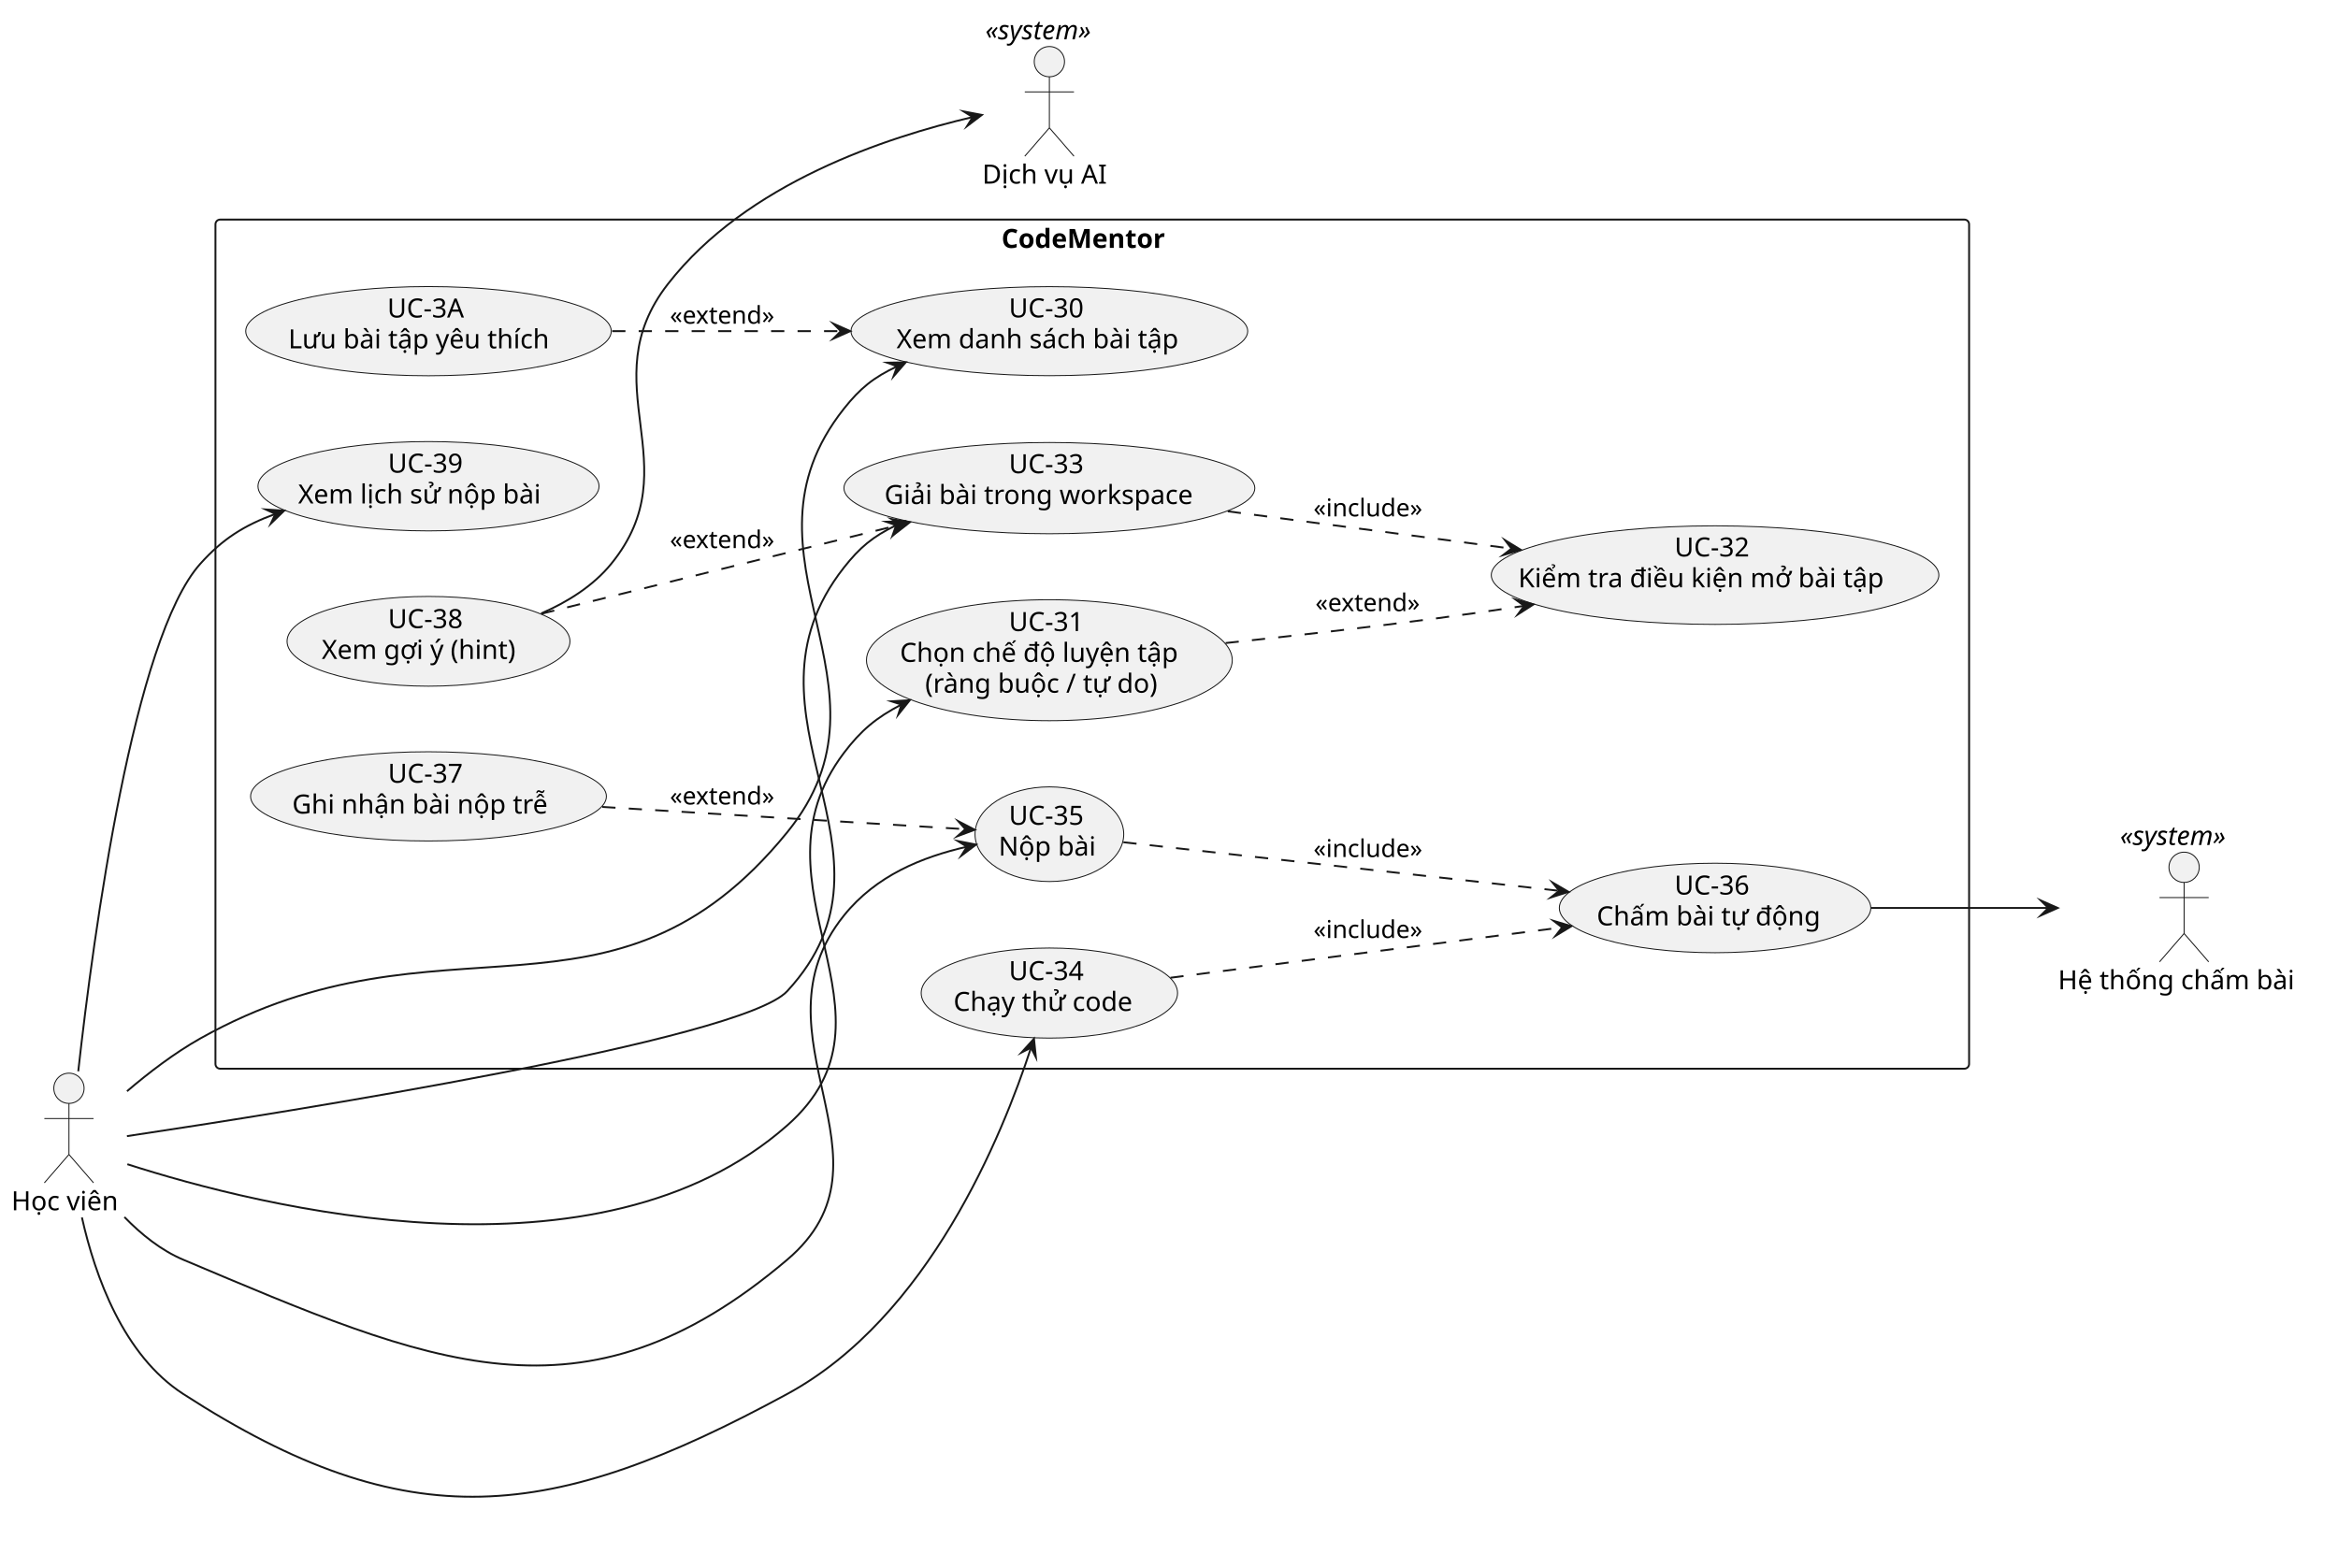
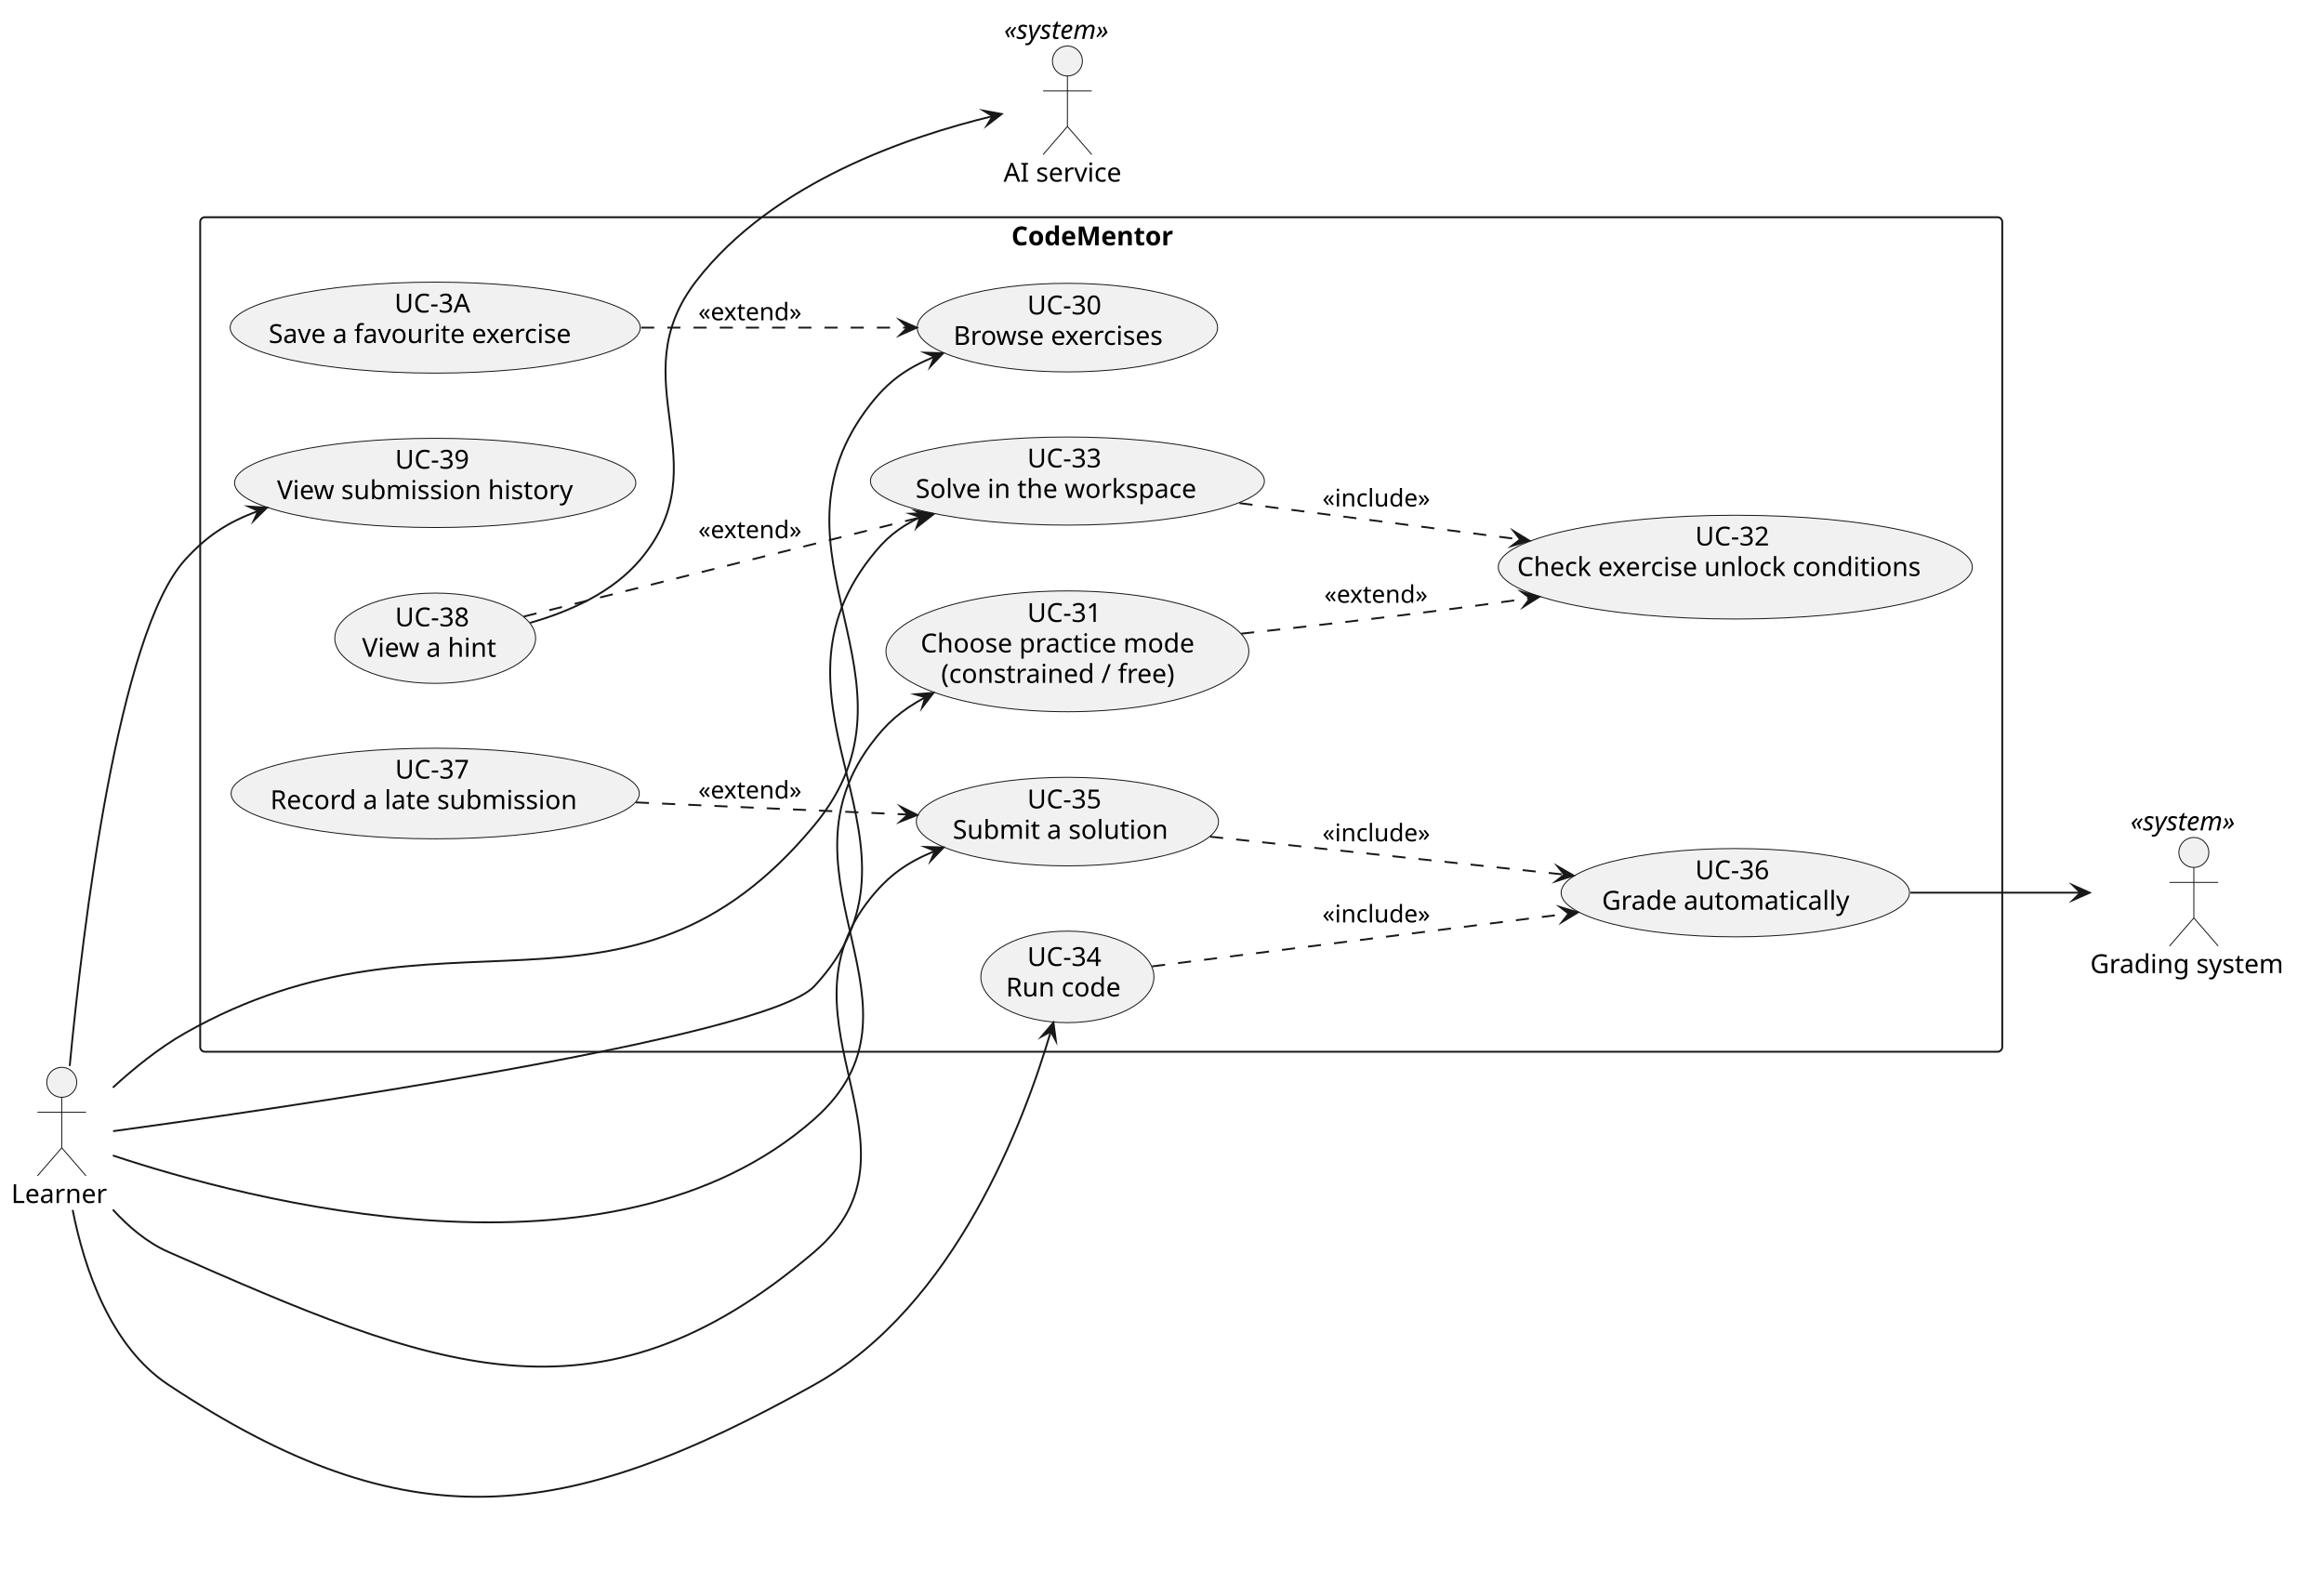
- <svg xmlns="http://www.w3.org/2000/svg" contentStyleType="text/css" data-diagram-type="DESCRIPTION" height="829px" preserveAspectRatio="none" style="width:1236px;height:829px;background:#FFFFFF;" version="1.1" viewBox="0 0 1236 829" width="1236px" zoomAndPan="magnify">
+ <svg xmlns="http://www.w3.org/2000/svg" version="1.1" data-diagram-type="DESCRIPTION" style="width:1242px;height:839px;background:#FFFFFF;" width="1242px" height="839px" viewBox="0 0 1242 839" zoomAndPan="magnify" preserveAspectRatio="none" contentStyleType="text/css">
  <defs />
-   <g>
-     <g class="cluster" data-qualified-name="CodeMentor" data-source-line="4" id="ent0002">
-       <rect fill="none" height="449" rx="2.5" ry="2.5" style="stroke:#181818;stroke-width:1;" width="927.08" x="113.9" y="116.102" />
-       <text fill="#000000" font-family="sans-serif" font-size="14" font-weight="700" lengthAdjust="spacing" textLength="96.018" x="529.431" y="131.097">CodeMentor</text>
+   <g font-family="sans-serif" lengthAdjust="spacing">
+     <g class="cluster" data-qualified-name="CodeMentor" id="ent0002" data-source-line="4">
+       <rect x="106.99" y="116.102" width="963.06" height="446" fill="none" style="stroke:#181818;stroke-width:1;" rx="2.5" ry="2.5" />
+       <text x="540.511" y="131.097" fill="#000" font-size="14" textLength="96.018" font-weight="700">CodeMentor</text>
    </g>
-     <g class="entity" data-qualified-name="CodeMentor.UC30" data-source-line="5" id="ent0003">
-       <ellipse cx="554.755" cy="175.106" fill="#F1F1F1" rx="104.865" ry="23.544" style="stroke:#181818;stroke-width:0.5;" />
-       <text fill="#000000" font-family="sans-serif" font-size="14" lengthAdjust="spacing" textLength="42.889" x="533.311" y="167.819">UC-30</text>
-       <text fill="#000000" font-family="sans-serif" font-size="14" lengthAdjust="spacing" textLength="161.608" x="473.951" y="184.116">Xem danh sách bài tập</text>
+     <g class="entity" data-qualified-name="CodeMentor.UC30" id="ent0003" data-source-line="5">
+       <ellipse cx="570.446" cy="175.1" rx="80.266" ry="23.678" fill="#F1F1F1" style="stroke:#181818;stroke-width:0.5;" />
+       <text x="549.001" y="168.031" fill="#000" font-size="14" textLength="42.889">UC-30</text>
+       <text x="509.551" y="184.328" fill="#000" font-size="14" textLength="121.789">Browse exercises</text>
    </g>
-     <g class="entity" data-qualified-name="CodeMentor.UC31" data-source-line="6" id="ent0004">
-       <ellipse cx="554.761" cy="349.101" fill="#F1F1F1" rx="96.691" ry="31.989" style="stroke:#181818;stroke-width:0.5;" />
-       <text fill="#000000" font-family="sans-serif" font-size="14" lengthAdjust="spacing" textLength="42.889" x="533.317" y="333.678">UC-31</text>
-       <text fill="#000000" font-family="sans-serif" font-size="14" lengthAdjust="spacing" textLength="158.013" x="475.755" y="349.975">Chọn chế độ luyện tập</text>
-       <text fill="#000000" font-family="sans-serif" font-size="14" lengthAdjust="spacing" textLength="131.373" x="489.075" y="366.272">(ràng buộc / tự do)</text>
+     <g class="entity" data-qualified-name="CodeMentor.UC31" id="ent0004" data-source-line="6">
+       <ellipse cx="570.446" cy="348.105" rx="96.976" ry="32.284" fill="#F1F1F1" style="stroke:#181818;stroke-width:0.5;" />
+       <text x="549.002" y="332.391" fill="#000" font-size="14" textLength="42.889">UC-31</text>
+       <text x="491.997" y="348.688" fill="#000" font-size="14" textLength="156.898">Choose practice mode</text>
+       <text x="502.962" y="364.985" fill="#000" font-size="14" textLength="134.969">(constrained / free)</text>
    </g>
-     <g class="entity" data-qualified-name="CodeMentor.UC32" data-source-line="7" id="ent0005">
-       <ellipse cx="906.683" cy="304.102" fill="#F1F1F1" rx="118.303" ry="26.061" style="stroke:#181818;stroke-width:0.5;" />
-       <text fill="#000000" font-family="sans-serif" font-size="14" lengthAdjust="spacing" textLength="42.889" x="885.239" y="294.241">UC-32</text>
-       <text fill="#000000" font-family="sans-serif" font-size="14" lengthAdjust="spacing" textLength="208.106" x="802.63" y="310.538">Kiểm tra điều kiện mở bài tập</text>
+     <g class="entity" data-qualified-name="CodeMentor.UC32" id="ent0005" data-source-line="7">
+       <ellipse cx="927.392" cy="303.104" rx="126.662" ry="27.732" fill="#F1F1F1" style="stroke:#181818;stroke-width:0.5;" />
+       <text x="905.948" y="291.543" fill="#000" font-size="14" textLength="42.889">UC-32</text>
+       <text x="810.788" y="307.84" fill="#000" font-size="14" textLength="233.208">Check exercise unlock conditions</text>
    </g>
-     <g class="entity" data-qualified-name="CodeMentor.UC33" data-source-line="8" id="ent0006">
-       <ellipse cx="554.761" cy="258.104" fill="#F1F1F1" rx="108.611" ry="24.122" style="stroke:#181818;stroke-width:0.5;" />
-       <text fill="#000000" font-family="sans-serif" font-size="14" lengthAdjust="spacing" textLength="42.889" x="533.317" y="250.219">UC-33</text>
-       <text fill="#000000" font-family="sans-serif" font-size="14" lengthAdjust="spacing" textLength="174.433" x="467.545" y="266.515">Giải bài trong workspace</text>
+     <g class="entity" data-qualified-name="CodeMentor.UC33" id="ent0006" data-source-line="8">
+       <ellipse cx="570.45" cy="257.105" rx="105.28" ry="23.543" fill="#F1F1F1" style="stroke:#181818;stroke-width:0.5;" />
+       <text x="549.006" y="249.815" fill="#000" font-size="14" textLength="42.889">UC-33</text>
+       <text x="489.311" y="266.112" fill="#000" font-size="14" textLength="162.278">Solve in the workspace</text>
    </g>
-     <g class="entity" data-qualified-name="CodeMentor.UC34" data-source-line="9" id="ent0007">
-       <ellipse cx="554.758" cy="525.098" fill="#F1F1F1" rx="67.768" ry="23.817" style="stroke:#181818;stroke-width:0.5;" />
-       <text fill="#000000" font-family="sans-serif" font-size="14" lengthAdjust="spacing" textLength="42.889" x="533.313" y="518.253">UC-34</text>
-       <text fill="#000000" font-family="sans-serif" font-size="14" lengthAdjust="spacing" textLength="101.411" x="504.052" y="534.55">Chạy thử code</text>
+     <g class="entity" data-qualified-name="CodeMentor.UC34" id="ent0007" data-source-line="9">
+       <ellipse cx="570.445" cy="522.1" rx="46.245" ry="24.458" fill="#F1F1F1" style="stroke:#181818;stroke-width:0.5;" />
+       <text x="549.001" y="516.263" fill="#000" font-size="14" textLength="42.889">UC-34</text>
+       <text x="537.602" y="532.56" fill="#000" font-size="14" textLength="65.687">Run code</text>
    </g>
-     <g class="entity" data-qualified-name="CodeMentor.UC35" data-source-line="10" id="ent0008">
-       <ellipse cx="554.761" cy="441.099" fill="#F1F1F1" rx="39.311" ry="25.027" style="stroke:#181818;stroke-width:0.5;" />
-       <text fill="#000000" font-family="sans-serif" font-size="14" lengthAdjust="spacing" textLength="42.889" x="533.317" y="436.12">UC-35</text>
-       <text fill="#000000" font-family="sans-serif" font-size="14" lengthAdjust="spacing" textLength="53.73" x="527.896" y="452.417">Nộp bài</text>
+     <g class="entity" data-qualified-name="CodeMentor.UC35" id="ent0008" data-source-line="10">
+       <ellipse cx="570.454" cy="439.106" rx="80.754" ry="23.674" fill="#F1F1F1" style="stroke:#181818;stroke-width:0.5;" />
+       <text x="549.009" y="432.03" fill="#000" font-size="14" textLength="42.889">UC-35</text>
+       <text x="509.163" y="448.327" fill="#000" font-size="14" textLength="122.582">Submit a solution</text>
    </g>
-     <g class="entity" data-qualified-name="CodeMentor.UC36" data-source-line="11" id="ent0009">
-       <ellipse cx="906.682" cy="480.103" fill="#F1F1F1" rx="82.332" ry="23.662" style="stroke:#181818;stroke-width:0.5;" />
-       <text fill="#000000" font-family="sans-serif" font-size="14" lengthAdjust="spacing" textLength="42.889" x="885.238" y="473.008">UC-36</text>
-       <text fill="#000000" font-family="sans-serif" font-size="14" lengthAdjust="spacing" textLength="125.145" x="844.109" y="489.305">Chấm bài tự động</text>
+     <g class="entity" data-qualified-name="CodeMentor.UC36" id="ent0009" data-source-line="11">
+       <ellipse cx="927.388" cy="477.106" rx="93.088" ry="23.594" fill="#F1F1F1" style="stroke:#181818;stroke-width:0.5;" />
+       <text x="905.943" y="469.901" fill="#000" font-size="14" textLength="42.889">UC-36</text>
+       <text x="856.099" y="486.197" fill="#000" font-size="14" textLength="142.577">Grade automatically</text>
    </g>
-     <g class="entity" data-qualified-name="CodeMentor.UC37" data-source-line="12" id="ent0010">
-       <ellipse cx="226.529" cy="421.101" fill="#F1F1F1" rx="94.059" ry="23.59" style="stroke:#181818;stroke-width:0.5;" />
-       <text fill="#000000" font-family="sans-serif" font-size="14" lengthAdjust="spacing" textLength="42.889" x="205.085" y="413.888">UC-37</text>
-       <text fill="#000000" font-family="sans-serif" font-size="14" lengthAdjust="spacing" textLength="144.149" x="154.455" y="430.185">Ghi nhận bài nộp trễ</text>
+     <g class="entity" data-qualified-name="CodeMentor.UC37" id="ent0010" data-source-line="12">
+       <ellipse cx="232.579" cy="424.099" rx="109.089" ry="24.218" fill="#F1F1F1" style="stroke:#181818;stroke-width:0.5;" />
+       <text x="211.134" y="416.117" fill="#000" font-size="14" textLength="42.889">UC-37</text>
+       <text x="144.456" y="432.413" fill="#000" font-size="14" textLength="176.244">Record a late submission</text>
    </g>
-     <g class="entity" data-qualified-name="CodeMentor.UC38" data-source-line="13" id="ent0011">
-       <ellipse cx="226.533" cy="339.101" fill="#F1F1F1" rx="74.783" ry="23.729" style="stroke:#181818;stroke-width:0.5;" />
-       <text fill="#000000" font-family="sans-serif" font-size="14" lengthAdjust="spacing" textLength="42.889" x="205.089" y="332.115">UC-38</text>
-       <text fill="#000000" font-family="sans-serif" font-size="14" lengthAdjust="spacing" textLength="112.868" x="170.099" y="348.412">Xem gợi ý (hint)</text>
+     <g class="entity" data-qualified-name="CodeMentor.UC38" id="ent0011" data-source-line="13">
+       <ellipse cx="232.585" cy="341.102" rx="53.655" ry="24.13" fill="#F1F1F1" style="stroke:#181818;stroke-width:0.5;" />
+       <text x="211.14" y="334.756" fill="#000" font-size="14" textLength="42.889">UC-38</text>
+       <text x="193.517" y="351.052" fill="#000" font-size="14" textLength="78.135">View a hint</text>
    </g>
-     <g class="entity" data-qualified-name="CodeMentor.UC39" data-source-line="14" id="ent0012">
-       <ellipse cx="226.531" cy="257.102" fill="#F1F1F1" rx="90.161" ry="23.61" style="stroke:#181818;stroke-width:0.5;" />
-       <text fill="#000000" font-family="sans-serif" font-size="14" lengthAdjust="spacing" textLength="42.889" x="205.087" y="249.922">UC-39</text>
-       <text fill="#000000" font-family="sans-serif" font-size="14" lengthAdjust="spacing" textLength="137.84" x="157.611" y="266.219">Xem lịch sử nộp bài</text>
+     <g class="entity" data-qualified-name="CodeMentor.UC39" id="ent0012" data-source-line="14">
+       <ellipse cx="232.581" cy="258.098" rx="107.231" ry="23.846" fill="#F1F1F1" style="stroke:#181818;stroke-width:0.5;" />
+       <text x="211.137" y="250.495" fill="#000" font-size="14" textLength="42.889">UC-39</text>
+       <text x="148.041" y="266.791" fill="#000" font-size="14" textLength="169.08">View submission history</text>
    </g>
-     <g class="entity" data-qualified-name="CodeMentor.UC3A" data-source-line="15" id="ent0013">
-       <ellipse cx="226.525" cy="175.106" fill="#F1F1F1" rx="96.626" ry="23.584" style="stroke:#181818;stroke-width:0.5;" />
-       <text fill="#000000" font-family="sans-serif" font-size="14" lengthAdjust="spacing" textLength="43.559" x="204.746" y="167.883">UC-3A</text>
-       <text fill="#000000" font-family="sans-serif" font-size="14" lengthAdjust="spacing" textLength="148.251" x="152.4" y="184.18">Lưu bài tập yêu thích</text>
+     <g class="entity" data-qualified-name="CodeMentor.UC3A" id="ent0013" data-source-line="15">
+       <ellipse cx="232.58" cy="175.1" rx="109.59" ry="24.318" fill="#F1F1F1" style="stroke:#181818;stroke-width:0.5;" />
+       <text x="210.8" y="167.028" fill="#000" font-size="14" textLength="43.559">UC-3A</text>
+       <text x="143.562" y="183.325" fill="#000" font-size="14" textLength="178.035">Save a favourite exercise</text>
    </g>
-     <g class="entity" data-qualified-name="Learner" data-source-line="2" id="ent0001">
-       <ellipse cx="36.451" cy="575.452" fill="#F1F1F1" rx="8" ry="8" style="stroke:#181818;stroke-width:0.5;" />
-       <path d="M36.451,583.452 L36.451,610.452 M23.451,591.452 L49.451,591.452 M36.451,610.452 L23.451,625.452 M36.451,610.452 L49.451,625.452" fill="none" style="stroke:#181818;stroke-width:0.5;" />
-       <text fill="#000000" font-family="sans-serif" font-size="14" lengthAdjust="spacing" textLength="60.901" x="6" y="639.947">Học viên</text>
+     <g class="entity" data-qualified-name="Learner" id="ent0001" data-source-line="2">
+       <ellipse cx="32.995" cy="578.452" rx="8" ry="8" fill="#F1F1F1" style="stroke:#181818;stroke-width:0.5;" />
+       <path d="M32.995,586.452 L32.995,613.452 M19.995,594.452 L45.995,594.452 M32.995,613.452 L19.995,628.452 M32.995,613.452 L45.995,628.452" style="stroke:#181818;stroke-width:0.5;" fill="none" />
+       <text x="6" y="642.947" fill="#000" font-size="14" textLength="53.99">Learner</text>
    </g>
-     <g class="entity" data-qualified-name="Judge" data-source-line="26" id="ent0021">
-       <ellipse cx="1154.641" cy="458.599" fill="#F1F1F1" rx="8" ry="8" style="stroke:#181818;stroke-width:0.5;" />
-       <path d="M1154.641,466.599 L1154.641,493.599 M1141.641,474.599 L1167.641,474.599 M1154.641,493.599 L1141.641,508.599 M1154.641,493.599 L1167.641,508.599" fill="none" style="stroke:#181818;stroke-width:0.5;" />
-       <text fill="#000000" font-family="sans-serif" font-size="14" lengthAdjust="spacing" textLength="133.321" x="1087.98" y="523.094">Hệ thống chấm bài</text>
-       <text fill="#000000" font-family="sans-serif" font-size="14" font-style="italic" lengthAdjust="spacing" textLength="67.744" x="1120.769" y="446.797">«system»</text>
+     <g class="entity" data-qualified-name="Judge" id="ent0021" data-source-line="26">
+       <ellipse cx="1172.442" cy="455.599" rx="8" ry="8" fill="#F1F1F1" style="stroke:#181818;stroke-width:0.5;" />
+       <path d="M1172.442,463.599 L1172.442,490.599 M1159.442,471.599 L1185.442,471.599 M1172.442,490.599 L1159.442,505.599 M1172.442,490.599 L1185.442,505.599" style="stroke:#181818;stroke-width:0.5;" fill="none" />
+       <text x="1117.05" y="520.094" fill="#000" font-size="14" textLength="110.783">Grading system</text>
+       <text x="1138.57" y="443.797" fill="#000" font-size="14" textLength="67.744" font-style="italic">«system»</text>
    </g>
-     <g class="entity" data-qualified-name="AI" data-source-line="27" id="ent0022">
-       <ellipse cx="554.762" cy="32.599" fill="#F1F1F1" rx="8" ry="8" style="stroke:#181818;stroke-width:0.5;" />
-       <path d="M554.762,40.599 L554.762,67.599 M541.762,48.599 L567.762,48.599 M554.762,67.599 L541.762,82.599 M554.762,67.599 L567.762,82.599" fill="none" style="stroke:#181818;stroke-width:0.5;" />
-       <text fill="#000000" font-family="sans-serif" font-size="14" lengthAdjust="spacing" textLength="71.005" x="519.26" y="97.094">Dịch vụ AI</text>
-       <text fill="#000000" font-family="sans-serif" font-size="14" font-style="italic" lengthAdjust="spacing" textLength="67.744" x="520.89" y="20.797">«system»</text>
+     <g class="entity" data-qualified-name="AI" id="ent0022" data-source-line="27">
+       <ellipse cx="570.452" cy="32.599" rx="8" ry="8" fill="#F1F1F1" style="stroke:#181818;stroke-width:0.5;" />
+       <path d="M570.452,40.599 L570.452,67.599 M557.452,48.599 L583.452,48.599 M570.452,67.599 L557.452,82.599 M570.452,67.599 L583.452,82.599" style="stroke:#181818;stroke-width:0.5;" fill="none" />
+       <text x="536.3" y="97.094" fill="#000" font-size="14" textLength="68.305">AI service</text>
+       <text x="536.58" y="20.797" fill="#000" font-size="14" textLength="67.744" font-style="italic">«system»</text>
    </g>
-     <g class="link" data-entity-1="ent0006" data-entity-2="ent0005" data-link-type="dependency" data-source-line="17" id="lnk14">
-       <path d="M649.07,270.372 C696.85,276.652 750.153,283.66 799.063,290.09" fill="none" id="UC33-to-UC32" style="stroke:#181818;stroke-width:1;stroke-dasharray:7,7;" />
-       <polygon fill="#181818" points="804.02,290.742,795.618,285.603,799.063,290.09,794.575,293.534,804.02,290.742" style="stroke:#181818;stroke-width:1;stroke-linejoin:miter;stroke-miterlimit:10;" />
-       <text fill="#000000" font-family="sans-serif" font-size="13" lengthAdjust="spacing" textLength="63.007" x="694.38" y="273.049">«include»</text>
+     <g class="link" data-entity-1="ent0006" data-entity-2="ent0005" id="lnk14" data-source-line="17" data-link-type="dependency">
+       <path d="M662.4,268.892 C709.64,275.012 762.751,281.899 812.391,288.329" style="stroke:#181818;stroke-width:1;stroke-dasharray:7,7;" fill="none" id="UC33-to-UC32" />
+       <polygon points="817.35,288.972,808.938,283.849,812.391,288.329,807.911,291.782,817.35,288.972" fill="#181818" style="stroke:#181818;stroke-width:1;stroke-linejoin:miter;stroke-miterlimit:10;" />
+       <text x="706.73" y="270.699" fill="#000" font-size="13" textLength="63.007">«include»</text>
    </g>
-     <g class="link" data-entity-1="ent0007" data-entity-2="ent0009" data-link-type="dependency" data-source-line="18" id="lnk15">
-       <path d="M618.73,517.002 C678.25,509.352 762.641,498.499 825.801,490.379" fill="none" id="UC34-to-UC36" style="stroke:#181818;stroke-width:1;stroke-dasharray:7,7;" />
-       <polygon fill="#181818" points="830.76,489.742,821.323,486.922,825.801,490.379,822.343,494.857,830.76,489.742" style="stroke:#181818;stroke-width:1;stroke-linejoin:miter;stroke-miterlimit:10;" />
-       <text fill="#000000" font-family="sans-serif" font-size="13" lengthAdjust="spacing" textLength="63.007" x="694.38" y="495.979">«include»</text>
+     <g class="link" data-entity-1="ent0007" data-entity-2="ent0009" id="lnk15" data-source-line="18" data-link-type="dependency">
+       <path d="M615.69,516.492 C672.46,509.292 767.14,497.291 838.28,488.271" style="stroke:#181818;stroke-width:1;stroke-dasharray:7,7;" fill="none" id="UC34-to-UC36" />
+       <polygon points="843.24,487.642,833.808,484.806,838.28,488.271,834.815,492.742,843.24,487.642" fill="#181818" style="stroke:#181818;stroke-width:1;stroke-linejoin:miter;stroke-miterlimit:10;" />
+       <text x="706.73" y="492.979" fill="#000" font-size="13" textLength="63.007">«include»</text>
    </g>
-     <g class="link" data-entity-1="ent0008" data-entity-2="ent0009" data-link-type="dependency" data-source-line="19" id="lnk16">
-       <path d="M593.88,445.352 C650.12,451.622 751.541,462.928 824.251,471.028" fill="none" id="UC35-to-UC36" style="stroke:#181818;stroke-width:1;stroke-dasharray:7,7;" />
-       <polygon fill="#181818" points="829.22,471.582,820.718,466.61,824.251,471.028,819.832,474.561,829.22,471.582" style="stroke:#181818;stroke-width:1;stroke-linejoin:miter;stroke-miterlimit:10;" />
-       <text fill="#000000" font-family="sans-serif" font-size="13" lengthAdjust="spacing" textLength="63.007" x="694.38" y="453.179">«include»</text>
+     <g class="link" data-entity-1="ent0008" data-entity-2="ent0009" id="lnk16" data-source-line="19" data-link-type="dependency">
+       <path d="M646.72,447.162 C703.6,453.252 776.748,461.08 835.968,467.42" style="stroke:#181818;stroke-width:1;stroke-dasharray:7,7;" fill="none" id="UC35-to-UC36" />
+       <polygon points="840.94,467.952,832.417,463.016,835.968,467.42,831.565,470.971,840.94,467.952" fill="#181818" style="stroke:#181818;stroke-width:1;stroke-linejoin:miter;stroke-miterlimit:10;" />
+       <text x="706.73" y="449.649" fill="#000" font-size="13" textLength="63.007">«include»</text>
    </g>
-     <g class="link" data-entity-1="ent0010" data-entity-2="ent0008" data-link-type="dependency" data-source-line="20" id="lnk17">
-       <path d="M318.4,426.672 C383.26,430.652 462.219,435.496 510.329,438.446" fill="none" id="UC37-to-UC35" style="stroke:#181818;stroke-width:1;stroke-dasharray:7,7;" />
-       <polygon fill="#181818" points="515.32,438.752,506.582,434.208,510.329,438.446,506.092,442.193,515.32,438.752" style="stroke:#181818;stroke-width:1;stroke-linejoin:miter;stroke-miterlimit:10;" />
-       <text fill="#000000" font-family="sans-serif" font-size="13" lengthAdjust="spacing" textLength="61.185" x="354.15" y="425.379">«extend»</text>
+     <g class="link" data-entity-1="ent0010" data-entity-2="ent0008" id="lnk17" data-source-line="20" data-link-type="dependency">
+       <path d="M339.85,428.852 C388.57,431.022 440.335,433.339 485.235,435.339" style="stroke:#181818;stroke-width:1;stroke-dasharray:7,7;" fill="none" id="UC37-to-UC35" />
+       <polygon points="490.23,435.562,481.417,431.165,485.235,435.339,481.061,439.157,490.23,435.562" fill="#181818" style="stroke:#181818;stroke-width:1;stroke-linejoin:miter;stroke-miterlimit:10;" />
+       <text x="373.17" y="426.769" fill="#000" font-size="13" textLength="61.185">«extend»</text>
    </g>
-     <g class="link" data-entity-1="ent0011" data-entity-2="ent0006" data-link-type="dependency" data-source-line="21" id="lnk18">
-       <path d="M286.23,324.532 C340.8,310.982 417.427,291.957 476.127,277.377" fill="none" id="UC38-to-UC33" style="stroke:#181818;stroke-width:1;stroke-dasharray:7,7;" />
-       <polygon fill="#181818" points="480.98,276.172,471.281,274.459,476.127,277.377,473.21,282.223,480.98,276.172" style="stroke:#181818;stroke-width:1;stroke-linejoin:miter;stroke-miterlimit:10;" />
-       <text fill="#000000" font-family="sans-serif" font-size="13" lengthAdjust="spacing" textLength="61.185" x="354.15" y="289.819">«extend»</text>
+     <g class="link" data-entity-1="ent0011" data-entity-2="ent0006" id="lnk18" data-source-line="21" data-link-type="dependency">
+       <path d="M279.93,329.512 C336.61,315.332 428.289,292.405 494.169,275.925" style="stroke:#181818;stroke-width:1;stroke-dasharray:7,7;" fill="none" id="UC38-to-UC33" />
+       <polygon points="499.02,274.712,489.318,273.015,494.169,275.925,491.26,280.776,499.02,274.712" fill="#181818" style="stroke:#181818;stroke-width:1;stroke-linejoin:miter;stroke-miterlimit:10;" />
+       <text x="373.17" y="287.649" fill="#000" font-size="13" textLength="61.185">«extend»</text>
    </g>
-     <g class="link" data-entity-1="ent0004" data-entity-2="ent0005" data-link-type="dependency" data-source-line="22" id="lnk19">
-       <path d="M647.91,340.022 C682.58,336.352 722.33,331.872 758.38,327.102 C775.31,324.862 788.357,323.005 805.747,320.355" fill="none" id="UC31-to-UC32" style="stroke:#181818;stroke-width:1;stroke-dasharray:7,7;" />
-       <polygon fill="#181818" points="810.69,319.602,801.19,317.003,805.747,320.355,802.395,324.912,810.69,319.602" style="stroke:#181818;stroke-width:1;stroke-linejoin:miter;stroke-miterlimit:10;" />
-       <text fill="#000000" font-family="sans-serif" font-size="13" lengthAdjust="spacing" textLength="61.185" x="695.38" y="323.169">«extend»</text>
+     <g class="link" data-entity-1="ent0004" data-entity-2="ent0005" id="lnk19" data-source-line="22" data-link-type="dependency">
+       <path d="M663.3,338.672 C697.11,335.022 735.69,330.622 770.73,326.102 C787.53,323.932 800.371,322.186 817.691,319.686" style="stroke:#181818;stroke-width:1;stroke-dasharray:7,7;" fill="none" id="UC31-to-UC32" />
+       <polygon points="822.64,318.972,813.161,316.299,817.691,319.686,814.304,324.216,822.64,318.972" fill="#181818" style="stroke:#181818;stroke-width:1;stroke-linejoin:miter;stroke-miterlimit:10;" />
+       <text x="707.73" y="322.169" fill="#000" font-size="13" textLength="61.185">«extend»</text>
    </g>
-     <g class="link" data-entity-1="ent0013" data-entity-2="ent0003" data-link-type="dependency" data-source-line="23" id="lnk20">
-       <path d="M323.64,175.102 C363.21,175.102 404.14,175.102 444.51,175.102" fill="none" id="UC3A-to-UC30" style="stroke:#181818;stroke-width:1;stroke-dasharray:7,7;" />
-       <polygon fill="#181818" points="449.51,175.102,440.51,171.102,444.51,175.102,440.51,179.102,449.51,175.102" style="stroke:#181818;stroke-width:1;stroke-linejoin:miter;stroke-miterlimit:10;" />
-       <text fill="#000000" font-family="sans-serif" font-size="13" lengthAdjust="spacing" textLength="61.185" x="354.15" y="171.169">«extend»</text>
+     <g class="link" data-entity-1="ent0013" data-entity-2="ent0003" id="lnk20" data-source-line="23" data-link-type="dependency">
+       <path d="M342.63,175.102 C390.61,175.102 440.94,175.102 484.93,175.102" style="stroke:#181818;stroke-width:1;stroke-dasharray:7,7;" fill="none" id="UC3A-to-UC30" />
+       <polygon points="489.93,175.102,480.93,171.102,484.93,175.102,480.93,179.102,489.93,175.102" fill="#181818" style="stroke:#181818;stroke-width:1;stroke-linejoin:miter;stroke-miterlimit:10;" />
+       <text x="373.17" y="171.169" fill="#000" font-size="13" textLength="61.185">«extend»</text>
    </g>
-     <g class="link" data-entity-1="ent0001" data-entity-2="ent0003" data-link-type="dependency" data-source-line="29" id="lnk23">
-       <path d="M67.14,577.012 C78.61,567.222 92.25,556.772 105.9,549.102 C233.33,477.532 323.91,553.472 416.15,440.102 C479.55,362.192 383.78,294.842 446.15,216.102 C454.66,205.372 461.78,199.558 474.3,193.708" fill="none" id="Learner-to-UC30" style="stroke:#181818;stroke-width:1;" />
-       <polygon fill="#181818" points="478.83,191.592,468.983,191.778,474.3,193.708,472.37,199.026,478.83,191.592" style="stroke:#181818;stroke-width:1;stroke-linejoin:miter;stroke-miterlimit:10;" />
+     <g class="link" data-entity-1="ent0001" data-entity-2="ent0003" id="lnk23" data-source-line="29" data-link-type="dependency">
+       <path d="M60.32,581.252 C71.49,571.022 85.12,559.952 98.99,552.102 C235.92,474.592 334.74,562.232 435.17,441.102 C499.56,363.442 402.97,295.532 465.17,216.102 C475,203.542 484.612,196.714 499.412,190.664" style="stroke:#181818;stroke-width:1;" fill="none" id="Learner-to-UC30" />
+       <polygon points="504.04,188.772,494.196,188.475,499.412,190.664,497.223,195.88,504.04,188.772" fill="#181818" style="stroke:#181818;stroke-width:1;stroke-linejoin:miter;stroke-miterlimit:10;" />
    </g>
-     <g class="link" data-entity-1="ent0001" data-entity-2="ent0004" data-link-type="dependency" data-source-line="30" id="lnk24">
-       <path d="M67.33,615.602 C137.9,638.302 316.41,683.122 416.15,595.102 C482.56,536.502 392.74,468.752 446.15,398.102 C455.13,386.232 463.21,379.452 476.55,372.541" fill="none" id="Learner-to-UC31" style="stroke:#181818;stroke-width:1;" />
-       <polygon fill="#181818" points="480.99,370.242,471.159,370.829,476.55,372.541,474.838,377.933,480.99,370.242" style="stroke:#181818;stroke-width:1;stroke-linejoin:miter;stroke-miterlimit:10;" />
+     <g class="link" data-entity-1="ent0001" data-entity-2="ent0004" id="lnk24" data-source-line="30" data-link-type="dependency">
+       <path d="M60.32,617.552 C131.02,641.062 326.94,693.682 435.17,598.102 C502.54,538.602 411.76,470.392 465.17,398.102 C473.82,386.392 481.536,379.697 494.466,372.677" style="stroke:#181818;stroke-width:1;" fill="none" id="Learner-to-UC31" />
+       <polygon points="498.86,370.292,489.042,371.071,494.466,372.677,492.859,378.101,498.86,370.292" fill="#181818" style="stroke:#181818;stroke-width:1;stroke-linejoin:miter;stroke-miterlimit:10;" />
    </g>
-     <g class="link" data-entity-1="ent0001" data-entity-2="ent0006" data-link-type="dependency" data-source-line="31" id="lnk25">
-       <path d="M67.11,600.752 C152.13,588.012 392.15,550.042 416.15,524.102 C484.37,450.382 384.1,379.092 446.15,300.102 C454.52,289.462 461.447,283.686 473.748,277.746" fill="none" id="Learner-to-UC33" style="stroke:#181818;stroke-width:1;" />
-       <polygon fill="#181818" points="478.25,275.572,468.406,275.884,473.748,277.746,471.885,283.088,478.25,275.572" style="stroke:#181818;stroke-width:1;stroke-linejoin:miter;stroke-miterlimit:10;" />
+     <g class="link" data-entity-1="ent0001" data-entity-2="ent0006" id="lnk25" data-source-line="31" data-link-type="dependency">
+       <path d="M60.45,604.562 C145.71,592.912 409.2,554.922 435.17,527.102 C505.21,452.062 401.97,378.992 465.17,298.102 C473.25,287.752 479.822,282.195 491.752,276.405" style="stroke:#181818;stroke-width:1;" fill="none" id="Learner-to-UC33" />
+       <polygon points="496.25,274.222,486.407,274.553,491.752,276.405,489.9,281.75,496.25,274.222" fill="#181818" style="stroke:#181818;stroke-width:1;stroke-linejoin:miter;stroke-miterlimit:10;" />
    </g>
-     <g class="link" data-entity-1="ent0001" data-entity-2="ent0007" data-link-type="dependency" data-source-line="32" id="lnk26">
-       <path d="M43.3,643.732 C50.27,674.842 65.24,716.642 96.9,737.102 C216.07,814.122 291.46,804.822 416.15,737.102 C490.96,696.482 529.854,600.433 545.064,553.984" fill="none" id="Learner-to-UC34" style="stroke:#181818;stroke-width:1;" />
-       <polygon fill="#181818" points="546.62,549.232,540.018,556.54,545.064,553.984,547.621,559.03,546.62,549.232" style="stroke:#181818;stroke-width:1;stroke-linejoin:miter;stroke-miterlimit:10;" />
+     <g class="link" data-entity-1="ent0001" data-entity-2="ent0007" id="lnk26" data-source-line="32" data-link-type="dependency">
+       <path d="M38.83,646.652 C44.98,677.712 58.86,719.492 89.99,740.102 C217.91,824.792 301.23,814.912 435.17,740.102 C510.65,697.942 547.533,598.807 561.573,551.297" style="stroke:#181818;stroke-width:1;" fill="none" id="Learner-to-UC34" />
+       <polygon points="562.99,546.502,556.603,553.999,561.573,551.297,564.275,556.266,562.99,546.502" fill="#181818" style="stroke:#181818;stroke-width:1;stroke-linejoin:miter;stroke-miterlimit:10;" />
    </g>
-     <g class="link" data-entity-1="ent0001" data-entity-2="ent0008" data-link-type="dependency" data-source-line="33" id="lnk27">
-       <path d="M65.78,643.542 C74.63,652.652 85.18,661.162 96.9,666.102 C227.64,721.242 307.97,757.912 416.15,666.102 C478.66,613.062 394.79,548.002 446.15,484.102 C463.23,462.852 487.508,453.176 511.158,447.716" fill="none" id="Learner-to-UC35" style="stroke:#181818;stroke-width:1;" />
-       <polygon fill="#181818" points="516.03,446.592,506.361,444.719,511.158,447.716,508.161,452.514,516.03,446.592" style="stroke:#181818;stroke-width:1;stroke-linejoin:miter;stroke-miterlimit:10;" />
+     <g class="link" data-entity-1="ent0001" data-entity-2="ent0008" id="lnk27" data-source-line="33" data-link-type="dependency">
+       <path d="M60.3,646.492 C68.64,655.612 78.67,664.132 89.99,669.102 C230.44,730.822 318.5,768.712 435.17,669.102 C499.85,613.872 411.9,546.402 465.17,480.102 C475.16,467.662 484.821,460.883 499.631,454.833" style="stroke:#181818;stroke-width:1;" fill="none" id="Learner-to-UC35" />
+       <polygon points="504.26,452.942,494.416,452.642,499.631,454.833,497.441,460.048,504.26,452.942" fill="#181818" style="stroke:#181818;stroke-width:1;stroke-linejoin:miter;stroke-miterlimit:10;" />
    </g>
-     <g class="link" data-entity-1="ent0001" data-entity-2="ent0012" data-link-type="dependency" data-source-line="34" id="lnk28">
-       <path d="M41.37,566.472 C49.54,493.122 70.62,337.522 105.9,298.102 C117.61,285.012 128.995,277.822 145.555,271.752" fill="none" id="Learner-to-UC39" style="stroke:#181818;stroke-width:1;" />
-       <polygon fill="#181818" points="150.25,270.032,140.423,269.373,145.555,271.752,143.176,276.885,150.25,270.032" style="stroke:#181818;stroke-width:1;stroke-linejoin:miter;stroke-miterlimit:10;" />
+     <g class="link" data-entity-1="ent0001" data-entity-2="ent0012" id="lnk28" data-source-line="34" data-link-type="dependency">
+       <path d="M37.26,569.712 C44.27,495.992 63.12,338.452 98.99,299.102 C110.68,286.282 121.595,279.178 137.985,273.068" style="stroke:#181818;stroke-width:1;" fill="none" id="Learner-to-UC39" />
+       <polygon points="142.67,271.322,132.84,270.717,137.985,273.068,135.634,278.214,142.67,271.322" fill="#181818" style="stroke:#181818;stroke-width:1;stroke-linejoin:miter;stroke-miterlimit:10;" />
    </g>
-     <g class="link" data-entity-1="ent0009" data-entity-2="ent0021" data-link-type="dependency" data-source-line="35" id="lnk29">
-       <path d="M989.24,480.102 C1021.26,480.102 1052.53,480.102 1082.84,480.102" fill="none" id="UC36-to-Judge" style="stroke:#181818;stroke-width:1;" />
-       <polygon fill="#181818" points="1087.84,480.102,1078.84,476.102,1082.84,480.102,1078.84,484.102,1087.84,480.102" style="stroke:#181818;stroke-width:1;stroke-linejoin:miter;stroke-miterlimit:10;" />
+     <g class="link" data-entity-1="ent0009" data-entity-2="ent0021" id="lnk29" data-source-line="35" data-link-type="dependency">
+       <path d="M1020.97,477.102 C1053.3,477.102 1083.54,477.102 1111.78,477.102" style="stroke:#181818;stroke-width:1;" fill="none" id="UC36-to-Judge" />
+       <polygon points="1116.78,477.102,1107.78,473.102,1111.78,477.102,1107.78,481.102,1116.78,477.102" fill="#181818" style="stroke:#181818;stroke-width:1;stroke-linejoin:miter;stroke-miterlimit:10;" />
    </g>
-     <g class="link" data-entity-1="ent0011" data-entity-2="ent0022" data-link-type="dependency" data-source-line="36" id="lnk30">
-       <path d="M286.06,324.392 C299.99,318.332 313.58,309.872 323.15,298.102 C365.5,246.042 311.88,203.032 353.15,150.102 C394.82,96.662 468.771,72.519 514.221,61.899" fill="none" id="UC38-to-AI" style="stroke:#181818;stroke-width:1;" />
-       <polygon fill="#181818" points="519.09,60.762,509.416,58.914,514.221,61.899,511.236,66.705,519.09,60.762" style="stroke:#181818;stroke-width:1;stroke-linejoin:miter;stroke-miterlimit:10;" />
+     <g class="link" data-entity-1="ent0011" data-entity-2="ent0022" id="lnk30" data-source-line="36" data-link-type="dependency">
+       <path d="M283.32,332.862 C304.37,326.892 327.39,316.642 342.17,299.102 C385.7,247.442 330.84,203.542 372.17,150.102 C413.07,97.222 485.75,72.907 530.47,62.097" style="stroke:#181818;stroke-width:1;" fill="none" id="UC38-to-AI" />
+       <polygon points="535.33,60.922,525.642,59.148,530.47,62.097,527.522,66.924,535.33,60.922" fill="#181818" style="stroke:#181818;stroke-width:1;stroke-linejoin:miter;stroke-miterlimit:10;" />
    </g>
  </g>
</svg>
